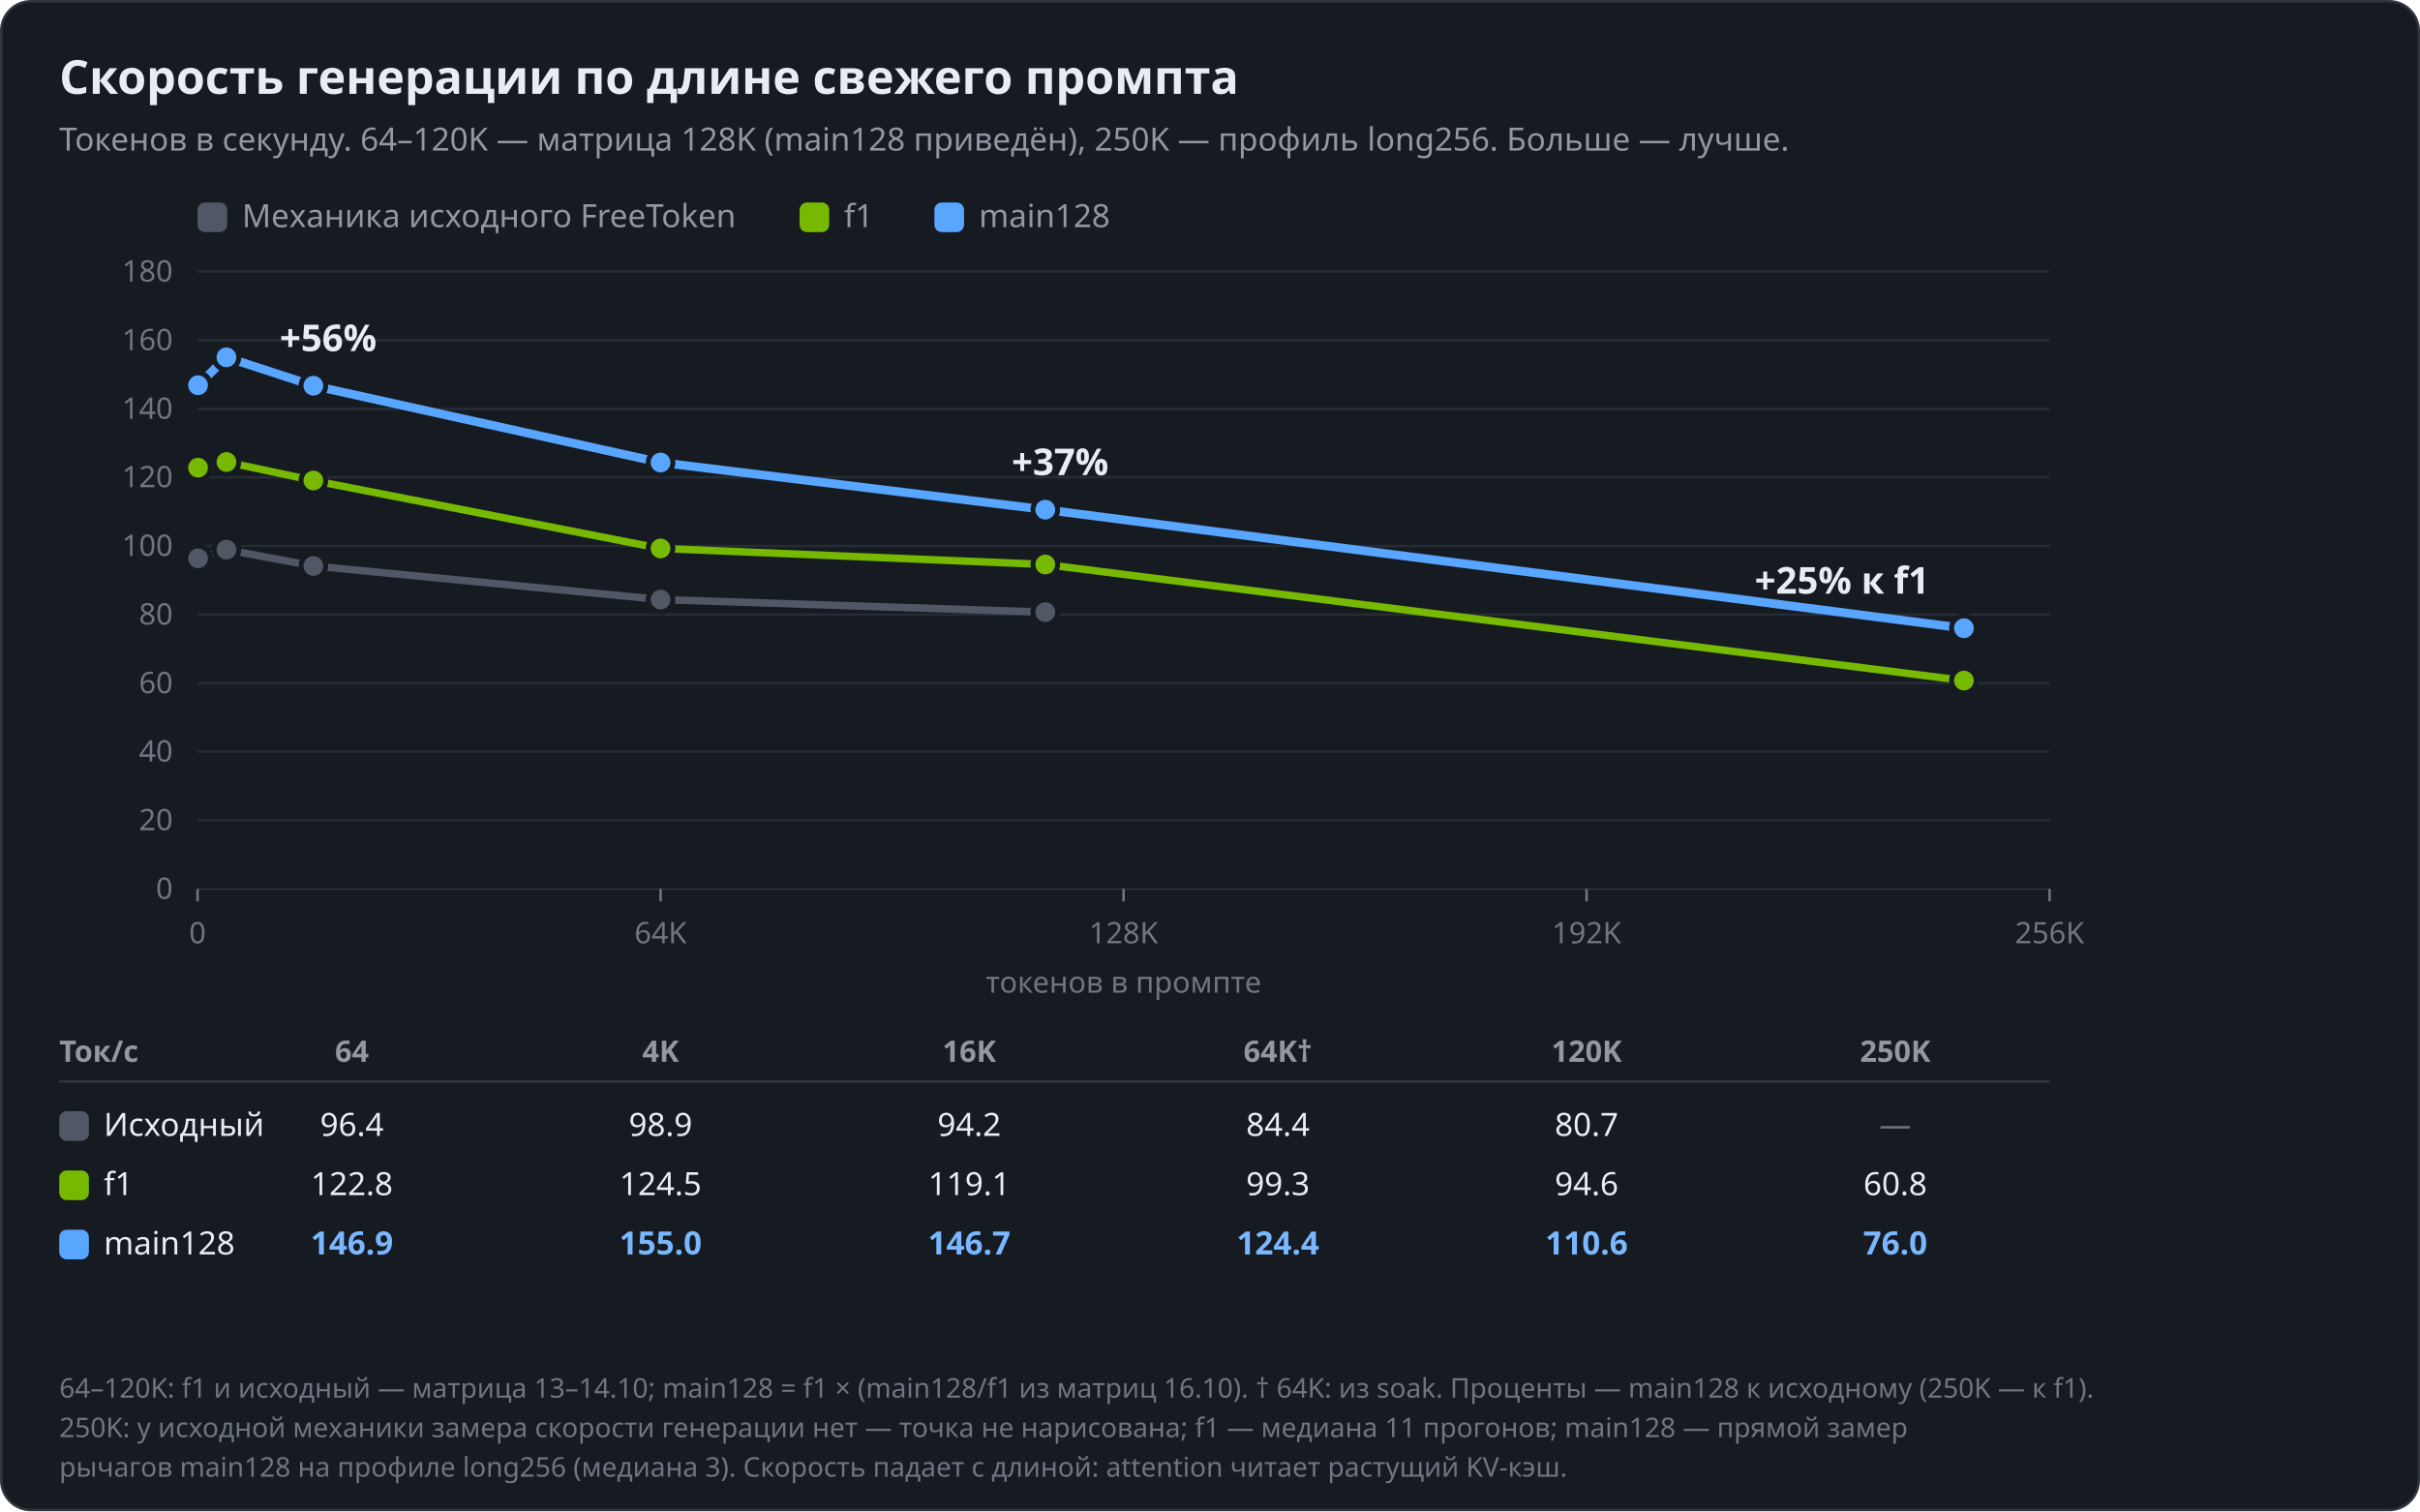
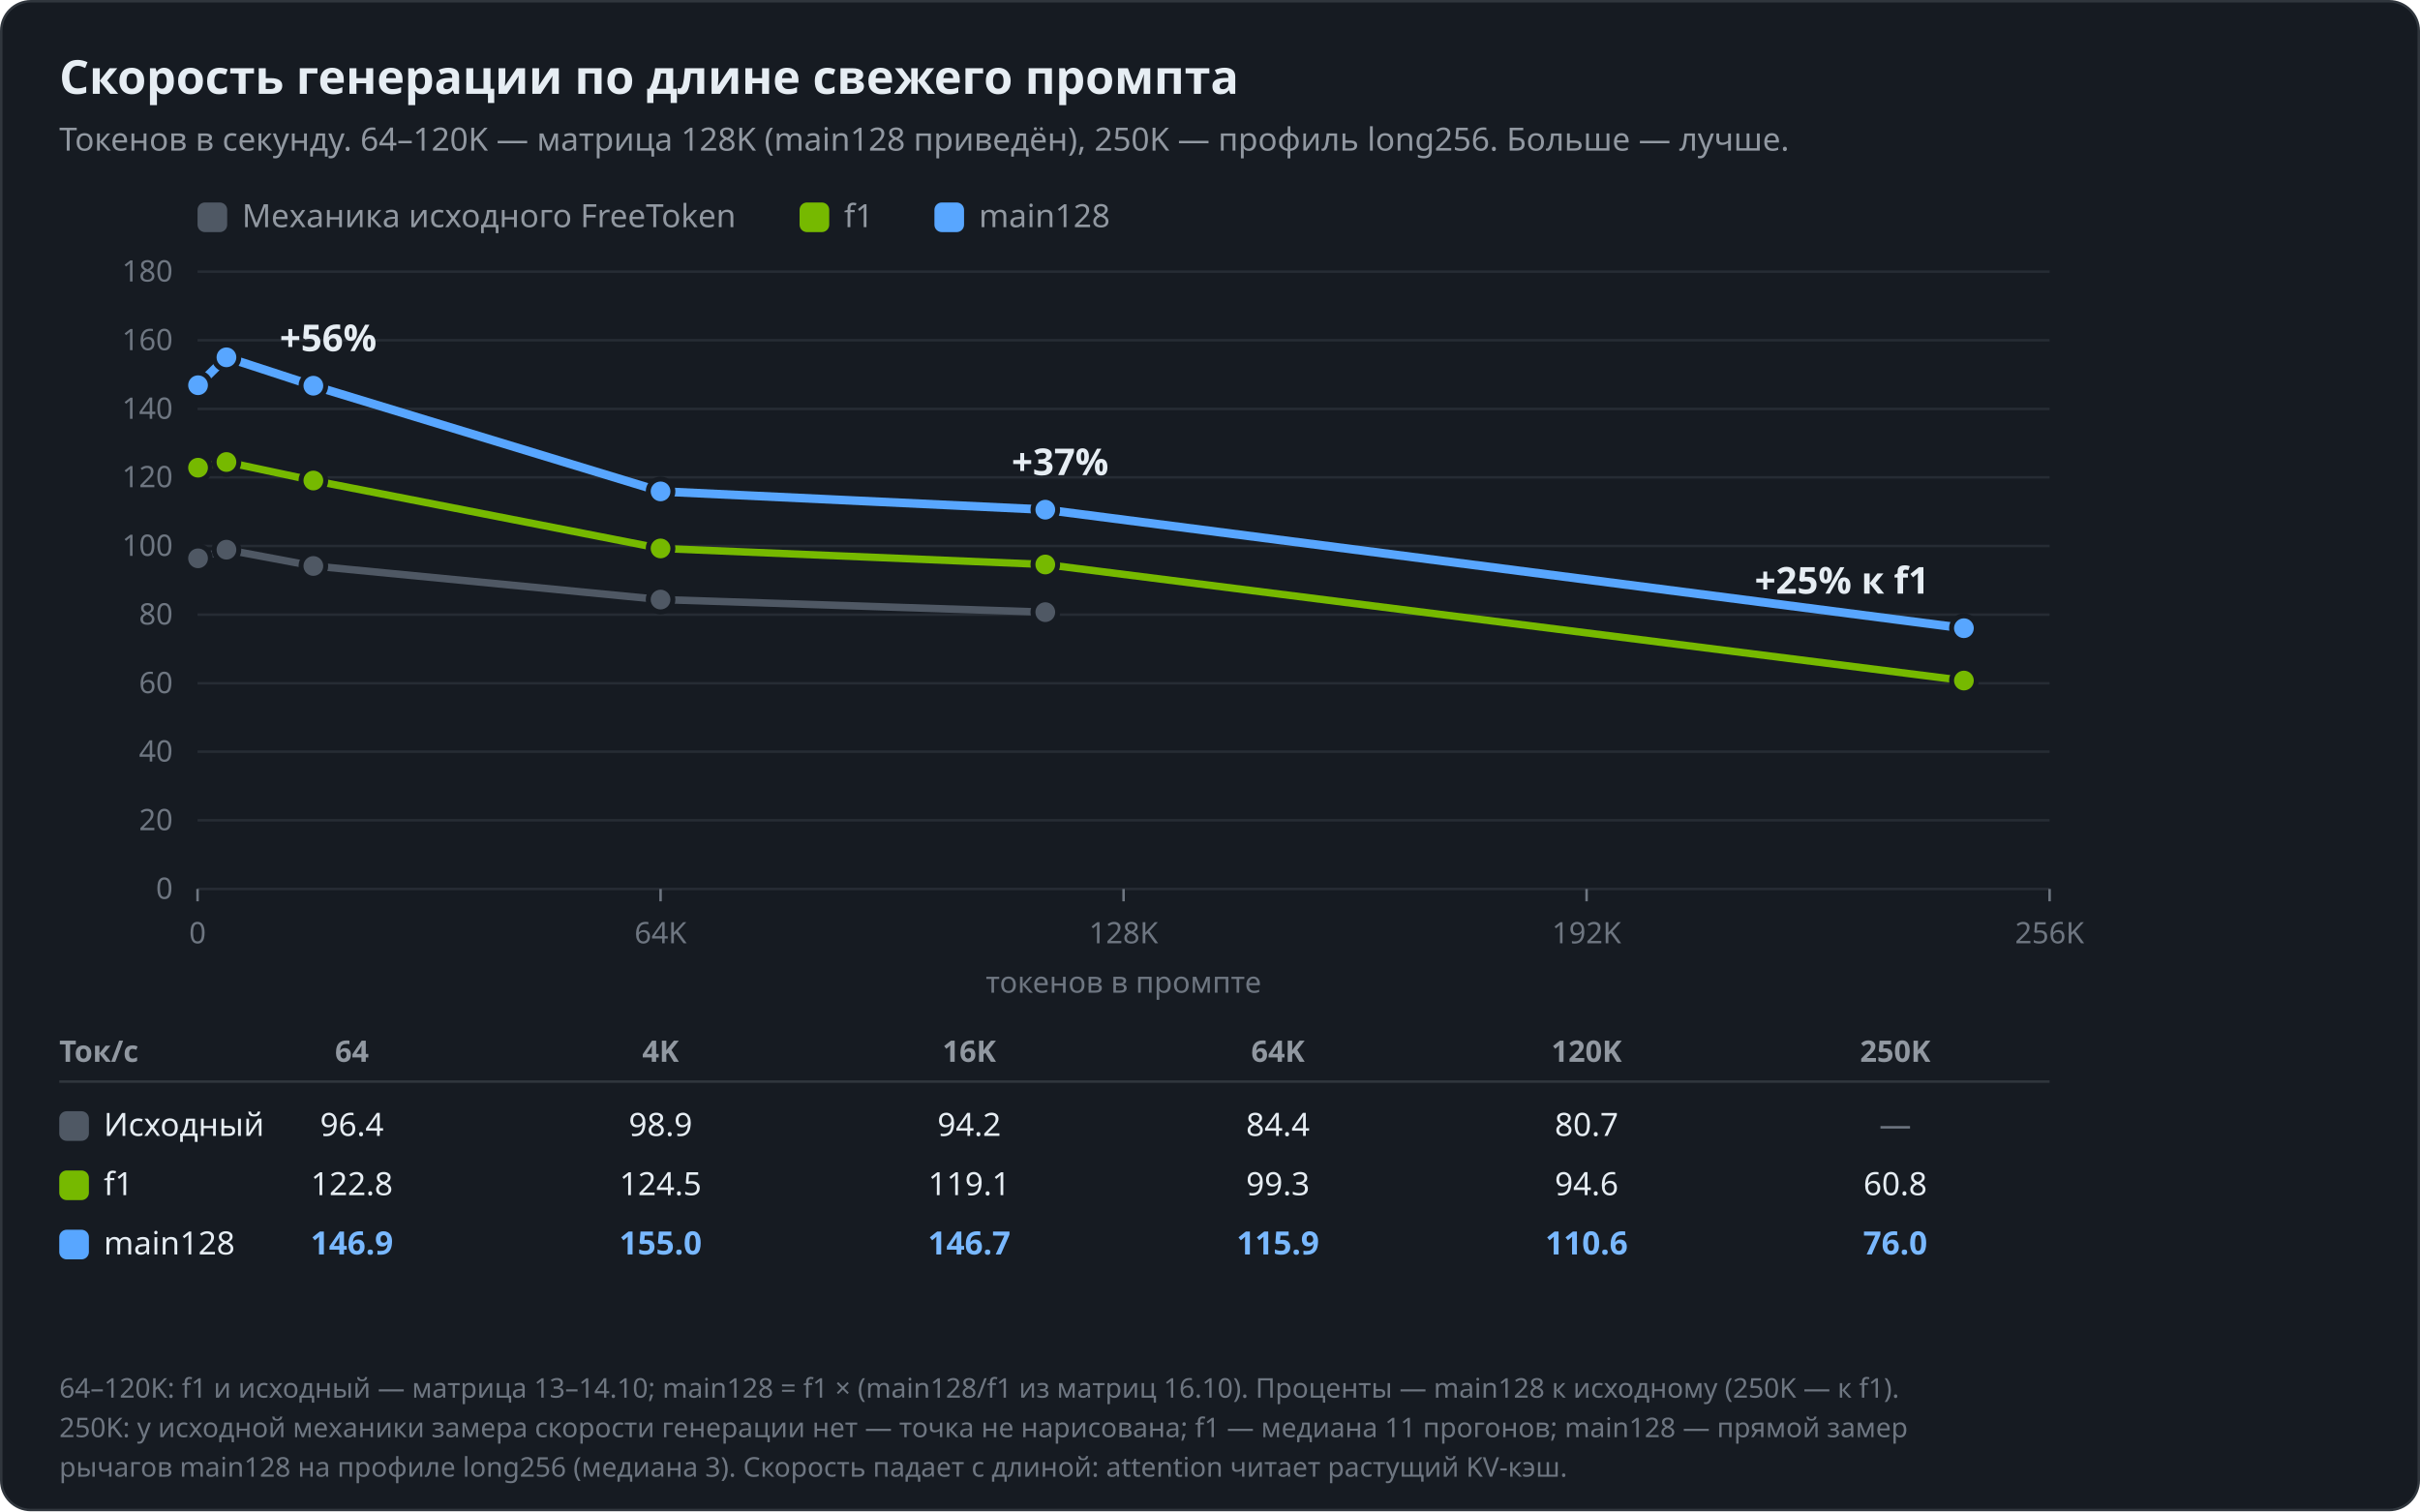
<svg xmlns="http://www.w3.org/2000/svg" width="980" height="612" viewBox="0 0 980 612" font-family="-apple-system,BlinkMacSystemFont,'Segoe UI','Noto Sans',Helvetica,Arial,sans-serif" role="img" aria-label="Скорость генерации по длине свежего промпта">
  <rect x="0.5" y="0.5" width="979" height="611" rx="12" fill="#161b22" stroke="#30363d" />
  <text x="24.0" y="38.0" font-size="19" fill="#e6edf3" text-anchor="start" font-weight="600">Скорость генерации по длине свежего промпта</text>
  <text x="24.0" y="61.0" font-size="13" fill="#9198a1" text-anchor="start">Токенов в секунду. 64–120K — матрица 128K (main128 приведён), 250K — профиль long256. Больше — лучше.</text>
  <line x1="80.0" y1="360.0" x2="830.0" y2="360.0" stroke="#262c34" stroke-width="1" />
  <text x="70.0" y="364.0" font-size="12" fill="#6e7681" text-anchor="end">0</text>
  <line x1="80.0" y1="332.2" x2="830.0" y2="332.2" stroke="#262c34" stroke-width="1" />
  <text x="70.0" y="336.2" font-size="12" fill="#6e7681" text-anchor="end">20</text>
  <line x1="80.0" y1="304.4" x2="830.0" y2="304.4" stroke="#262c34" stroke-width="1" />
  <text x="70.0" y="308.4" font-size="12" fill="#6e7681" text-anchor="end">40</text>
  <line x1="80.0" y1="276.7" x2="830.0" y2="276.7" stroke="#262c34" stroke-width="1" />
  <text x="70.0" y="280.7" font-size="12" fill="#6e7681" text-anchor="end">60</text>
  <line x1="80.0" y1="248.9" x2="830.0" y2="248.9" stroke="#262c34" stroke-width="1" />
  <text x="70.0" y="252.9" font-size="12" fill="#6e7681" text-anchor="end">80</text>
  <line x1="80.0" y1="221.1" x2="830.0" y2="221.1" stroke="#262c34" stroke-width="1" />
  <text x="70.0" y="225.1" font-size="12" fill="#6e7681" text-anchor="end">100</text>
  <line x1="80.0" y1="193.3" x2="830.0" y2="193.3" stroke="#262c34" stroke-width="1" />
  <text x="70.0" y="197.3" font-size="12" fill="#6e7681" text-anchor="end">120</text>
  <line x1="80.0" y1="165.6" x2="830.0" y2="165.6" stroke="#262c34" stroke-width="1" />
  <text x="70.0" y="169.6" font-size="12" fill="#6e7681" text-anchor="end">140</text>
  <line x1="80.0" y1="137.8" x2="830.0" y2="137.8" stroke="#262c34" stroke-width="1" />
  <text x="70.0" y="141.8" font-size="12" fill="#6e7681" text-anchor="end">160</text>
  <line x1="80.0" y1="110.0" x2="830.0" y2="110.0" stroke="#262c34" stroke-width="1" />
  <text x="70.0" y="114.0" font-size="12" fill="#6e7681" text-anchor="end">180</text>
  <line x1="80.0" y1="360.0" x2="80.0" y2="365.0" stroke="#6e7681" stroke-width="1" />
  <text x="80.0" y="382.0" font-size="12" fill="#6e7681" text-anchor="middle">0</text>
  <line x1="267.5" y1="360.0" x2="267.5" y2="365.0" stroke="#6e7681" stroke-width="1" />
  <text x="267.5" y="382.0" font-size="12" fill="#6e7681" text-anchor="middle">64K</text>
  <line x1="455.0" y1="360.0" x2="455.0" y2="365.0" stroke="#6e7681" stroke-width="1" />
  <text x="455.0" y="382.0" font-size="12" fill="#6e7681" text-anchor="middle">128K</text>
  <line x1="642.5" y1="360.0" x2="642.5" y2="365.0" stroke="#6e7681" stroke-width="1" />
  <text x="642.5" y="382.0" font-size="12" fill="#6e7681" text-anchor="middle">192K</text>
  <line x1="830.0" y1="360.0" x2="830.0" y2="365.0" stroke="#6e7681" stroke-width="1" />
  <text x="830.0" y="382.0" font-size="12" fill="#6e7681" text-anchor="middle">256K</text>
  <text x="455.0" y="402.0" font-size="12" fill="#6e7681" text-anchor="middle">токенов в промпте</text>
  <rect x="80.0" y="82.0" width="12.0" height="12.0" rx="3" fill="#4f5864" />
  <text x="98.0" y="92.0" font-size="13" fill="#9198a1" text-anchor="start">Механика исходного FreeToken</text>
  <rect x="323.8" y="82.0" width="12.0" height="12.0" rx="3" fill="#76b900" />
  <text x="341.8" y="92.0" font-size="13" fill="#9198a1" text-anchor="start">f1</text>
  <rect x="378.4" y="82.0" width="12.0" height="12.0" rx="3" fill="#58a6ff" />
  <text x="396.4" y="92.0" font-size="13" fill="#9198a1" text-anchor="start">main128</text>
  <polyline points="80.2,226.1 91.7,222.6 126.9,229.2 267.5,242.8 423.3,247.9" fill="none" stroke="#4f5864" stroke-width="3" stroke-linejoin="round" stroke-linecap="round" />
  <circle cx="80.2" cy="226.1" r="5" fill="#4f5864" stroke="#161b22" stroke-width="2" />
  <circle cx="91.7" cy="222.6" r="5" fill="#4f5864" stroke="#161b22" stroke-width="2" />
  <circle cx="126.9" cy="229.2" r="5" fill="#4f5864" stroke="#161b22" stroke-width="2" />
  <circle cx="267.5" cy="242.8" r="5" fill="#4f5864" stroke="#161b22" stroke-width="2" />
  <circle cx="423.3" cy="247.9" r="5" fill="#4f5864" stroke="#161b22" stroke-width="2" />
  <polyline points="80.2,189.4 91.7,187.1 126.9,194.6 267.5,222.1 423.3,228.6 795.3,275.6" fill="none" stroke="#76b900" stroke-width="3" stroke-linejoin="round" stroke-linecap="round" />
  <circle cx="80.2" cy="189.4" r="5" fill="#76b900" stroke="#161b22" stroke-width="2" />
  <circle cx="91.7" cy="187.1" r="5" fill="#76b900" stroke="#161b22" stroke-width="2" />
  <circle cx="126.9" cy="194.6" r="5" fill="#76b900" stroke="#161b22" stroke-width="2" />
  <circle cx="267.5" cy="222.1" r="5" fill="#76b900" stroke="#161b22" stroke-width="2" />
  <circle cx="423.3" cy="228.6" r="5" fill="#76b900" stroke="#161b22" stroke-width="2" />
  <circle cx="795.3" cy="275.6" r="5" fill="#76b900" stroke="#161b22" stroke-width="2" />
-   <polyline points="80.2,156.0 91.7,144.7 126.9,156.2 267.5,187.3 423.3,206.4 795.3,254.4" fill="none" stroke="#58a6ff" stroke-width="3.5" stroke-linejoin="round" stroke-linecap="round" />
+   <polyline points="80.2,156.0 91.7,144.7 126.9,156.2 267.5,199.0 423.3,206.4 795.3,254.4" fill="none" stroke="#58a6ff" stroke-width="3.5" stroke-linejoin="round" stroke-linecap="round" />
  <circle cx="80.2" cy="156.0" r="5" fill="#58a6ff" stroke="#161b22" stroke-width="2" />
  <circle cx="91.7" cy="144.7" r="5" fill="#58a6ff" stroke="#161b22" stroke-width="2" />
  <circle cx="126.9" cy="156.2" r="5" fill="#58a6ff" stroke="#161b22" stroke-width="2" />
-   <circle cx="267.5" cy="187.3" r="5" fill="#58a6ff" stroke="#161b22" stroke-width="2" />
+   <circle cx="267.5" cy="199.0" r="5" fill="#58a6ff" stroke="#161b22" stroke-width="2" />
  <circle cx="423.3" cy="206.4" r="5" fill="#58a6ff" stroke="#161b22" stroke-width="2" />
  <circle cx="795.3" cy="254.4" r="5" fill="#58a6ff" stroke="#161b22" stroke-width="2" />
  <text x="132.9" y="142.2" font-size="15" fill="#e6edf3" text-anchor="middle" font-weight="700">+56%</text>
  <text x="429.3" y="192.4" font-size="15" fill="#e6edf3" text-anchor="middle" font-weight="700">+37%</text>
  <text x="781.3" y="240.4" font-size="15" fill="#e6edf3" text-anchor="end" font-weight="700">+25% к f1</text>
  <text x="24.0" y="430.0" font-size="12" fill="#9198a1" text-anchor="start" font-weight="600">Ток/с</text>
  <text x="142.5" y="430.0" font-size="12" fill="#9198a1" text-anchor="middle" font-weight="600">64</text>
  <text x="267.5" y="430.0" font-size="12" fill="#9198a1" text-anchor="middle" font-weight="600">4K</text>
  <text x="392.5" y="430.0" font-size="12" fill="#9198a1" text-anchor="middle" font-weight="600">16K</text>
-   <text x="517.5" y="430.0" font-size="12" fill="#9198a1" text-anchor="middle" font-weight="600">64K†</text>
+   <text x="517.5" y="430.0" font-size="12" fill="#9198a1" text-anchor="middle" font-weight="600">64K</text>
  <text x="642.5" y="430.0" font-size="12" fill="#9198a1" text-anchor="middle" font-weight="600">120K</text>
  <text x="767.5" y="430.0" font-size="12" fill="#9198a1" text-anchor="middle" font-weight="600">250K</text>
  <line x1="24.0" y1="438.0" x2="830.0" y2="438.0" stroke="#30363d" stroke-width="1" />
  <rect x="24.0" y="450.0" width="12.0" height="12.0" rx="3" fill="#4f5864" />
  <text x="42.0" y="460.0" font-size="13" fill="#e6edf3" text-anchor="start">Исходный</text>
  <text x="142.5" y="460.0" font-size="13" fill="#e6edf3" text-anchor="middle">96.4</text>
  <text x="267.5" y="460.0" font-size="13" fill="#e6edf3" text-anchor="middle">98.9</text>
  <text x="392.5" y="460.0" font-size="13" fill="#e6edf3" text-anchor="middle">94.2</text>
  <text x="517.5" y="460.0" font-size="13" fill="#e6edf3" text-anchor="middle">84.4</text>
  <text x="642.5" y="460.0" font-size="13" fill="#e6edf3" text-anchor="middle">80.7</text>
  <text x="767.5" y="460.0" font-size="13" fill="#6e7681" text-anchor="middle">—</text>
  <rect x="24.0" y="474.0" width="12.0" height="12.0" rx="3" fill="#76b900" />
  <text x="42.0" y="484.0" font-size="13" fill="#e6edf3" text-anchor="start">f1</text>
  <text x="142.5" y="484.0" font-size="13" fill="#e6edf3" text-anchor="middle">122.8</text>
  <text x="267.5" y="484.0" font-size="13" fill="#e6edf3" text-anchor="middle">124.5</text>
  <text x="392.5" y="484.0" font-size="13" fill="#e6edf3" text-anchor="middle">119.1</text>
  <text x="517.5" y="484.0" font-size="13" fill="#e6edf3" text-anchor="middle">99.3</text>
  <text x="642.5" y="484.0" font-size="13" fill="#e6edf3" text-anchor="middle">94.6</text>
  <text x="767.5" y="484.0" font-size="13" fill="#e6edf3" text-anchor="middle">60.8</text>
  <rect x="24.0" y="498.0" width="12.0" height="12.0" rx="3" fill="#58a6ff" />
  <text x="42.0" y="508.0" font-size="13" fill="#e6edf3" text-anchor="start">main128</text>
  <text x="142.5" y="508.0" font-size="13" fill="#79b8ff" text-anchor="middle" font-weight="600">146.9</text>
  <text x="267.5" y="508.0" font-size="13" fill="#79b8ff" text-anchor="middle" font-weight="600">155.0</text>
  <text x="392.5" y="508.0" font-size="13" fill="#79b8ff" text-anchor="middle" font-weight="600">146.7</text>
-   <text x="517.5" y="508.0" font-size="13" fill="#79b8ff" text-anchor="middle" font-weight="600">124.4</text>
+   <text x="517.5" y="508.0" font-size="13" fill="#79b8ff" text-anchor="middle" font-weight="600">115.9</text>
  <text x="642.5" y="508.0" font-size="13" fill="#79b8ff" text-anchor="middle" font-weight="600">110.6</text>
  <text x="767.5" y="508.0" font-size="13" fill="#79b8ff" text-anchor="middle" font-weight="600">76.0</text>
-   <text x="24.0" y="566.0" font-size="11" fill="#6e7681" text-anchor="start">64–120K: f1 и исходный — матрица 13–14.10; main128 = f1 × (main128/f1 из матриц 16.10). † 64K: из soak. Проценты — main128 к исходному (250K — к f1).</text>
+   <text x="24.0" y="566.0" font-size="11" fill="#6e7681" text-anchor="start">64–120K: f1 и исходный — матрица 13–14.10; main128 = f1 × (main128/f1 из матриц 16.10). Проценты — main128 к исходному (250K — к f1).</text>
  <text x="24.0" y="582.0" font-size="11" fill="#6e7681" text-anchor="start">250K: у исходной механики замера скорости генерации нет — точка не нарисована; f1 — медиана 11 прогонов; main128 — прямой замер</text>
  <text x="24.0" y="598.0" font-size="11" fill="#6e7681" text-anchor="start">рычагов main128 на профиле long256 (медиана 3). Скорость падает с длиной: attention читает растущий KV-кэш.</text>
</svg>
